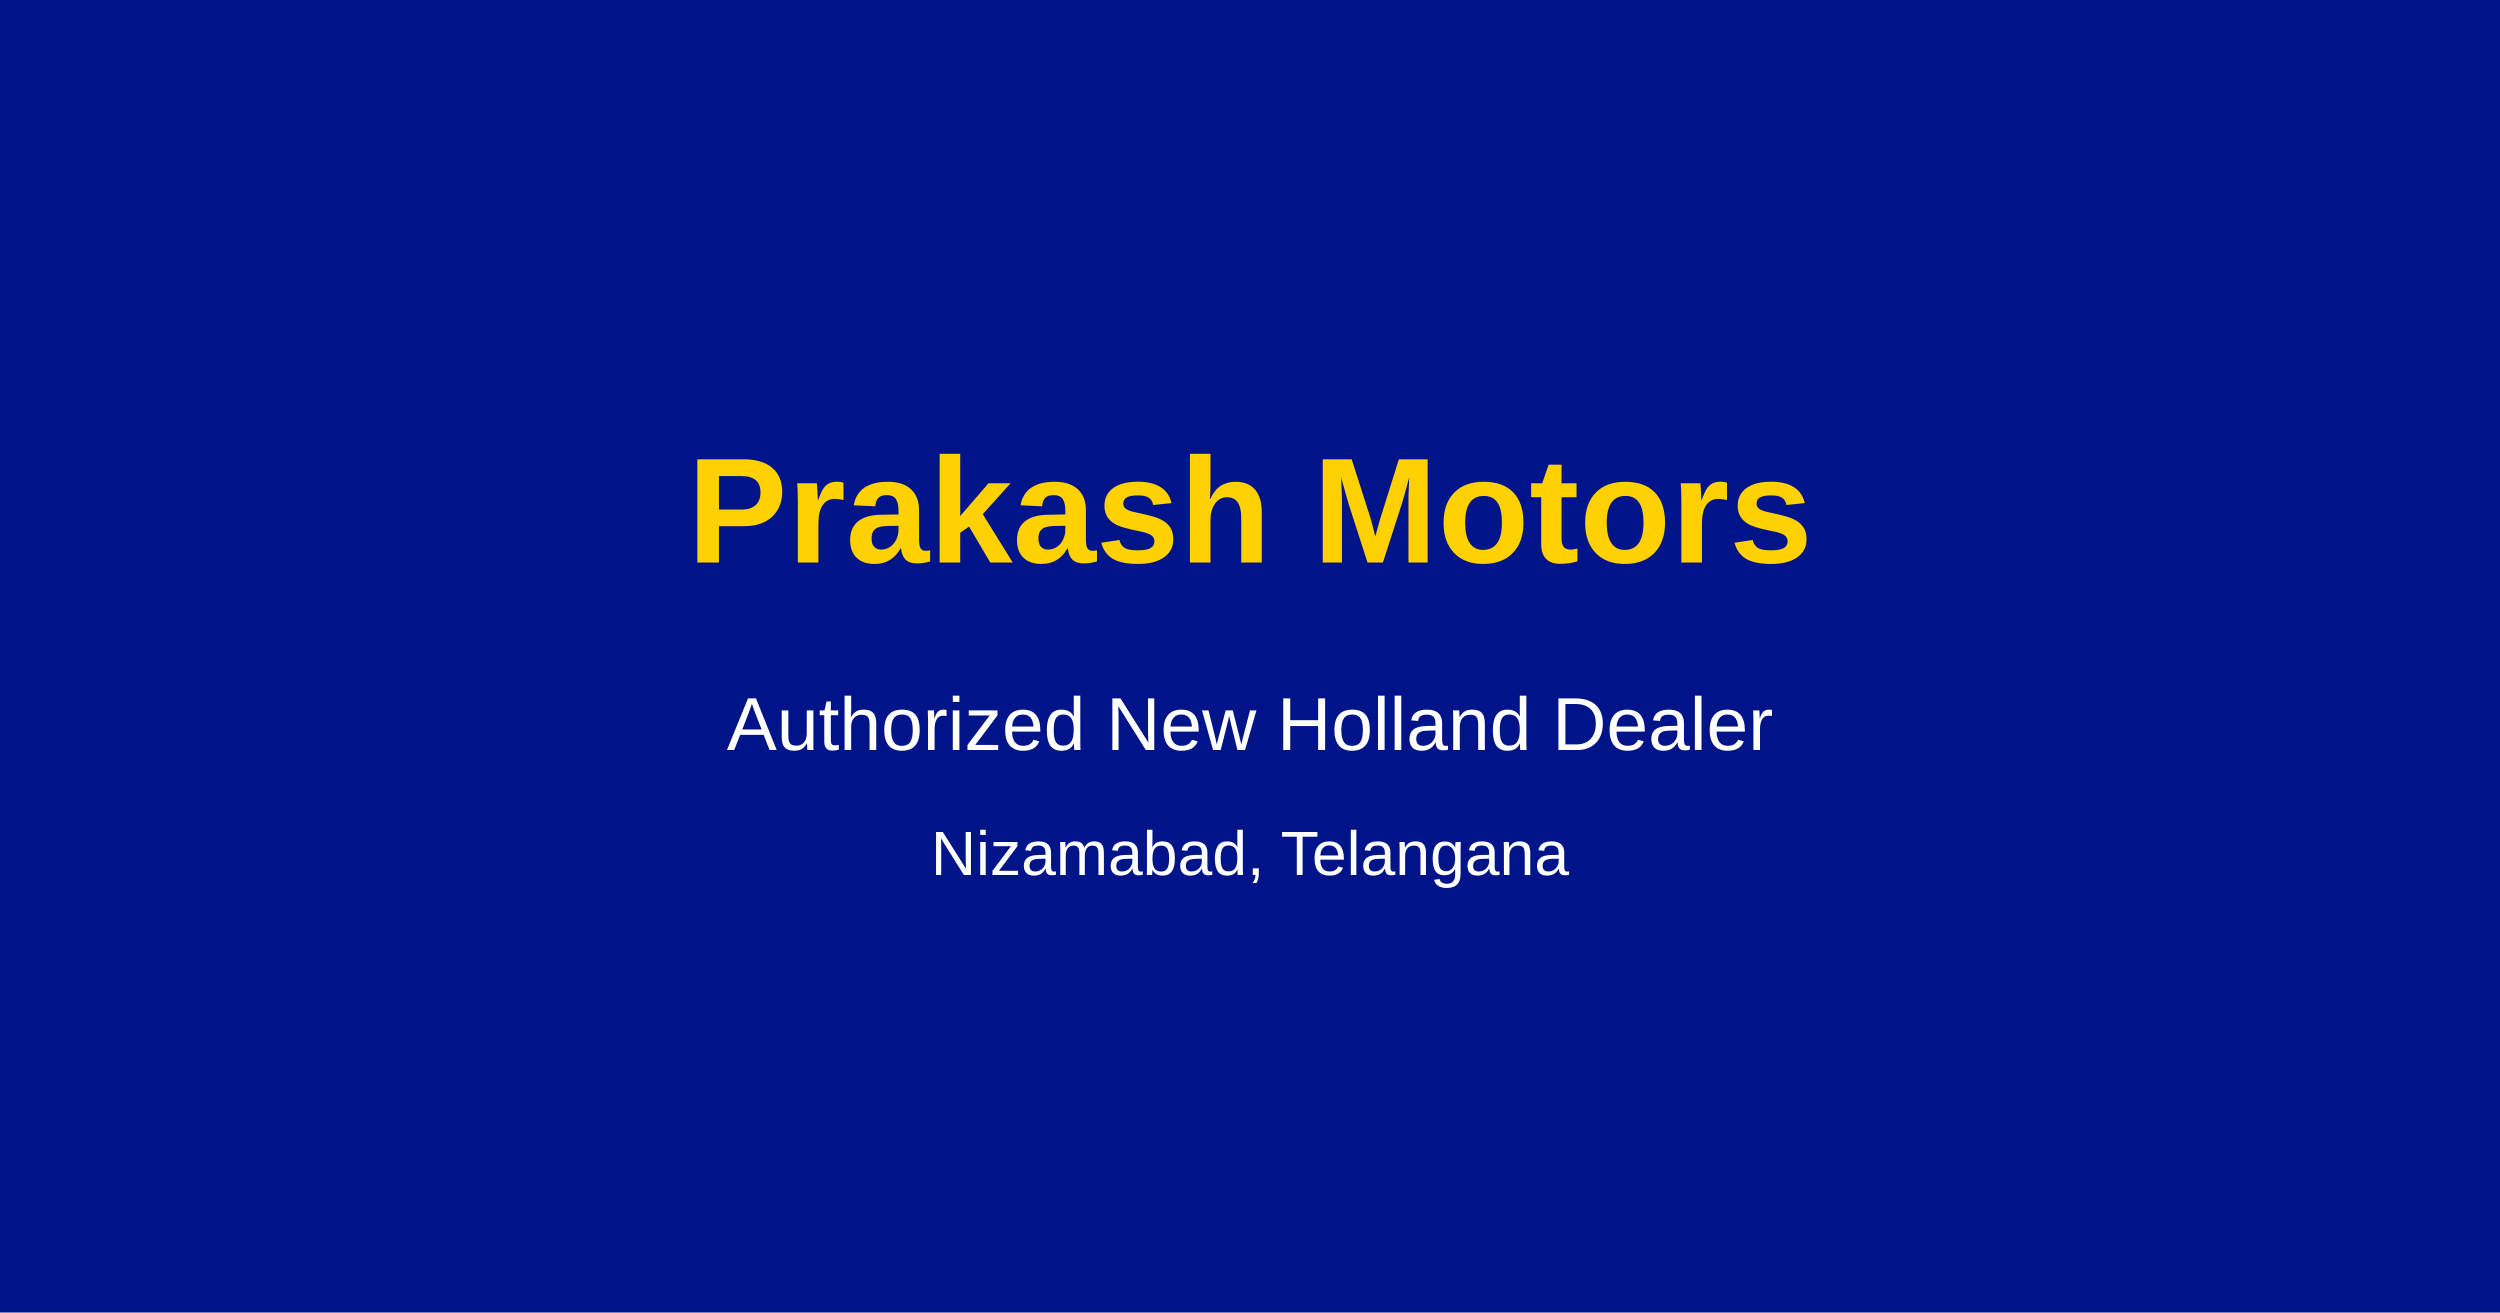
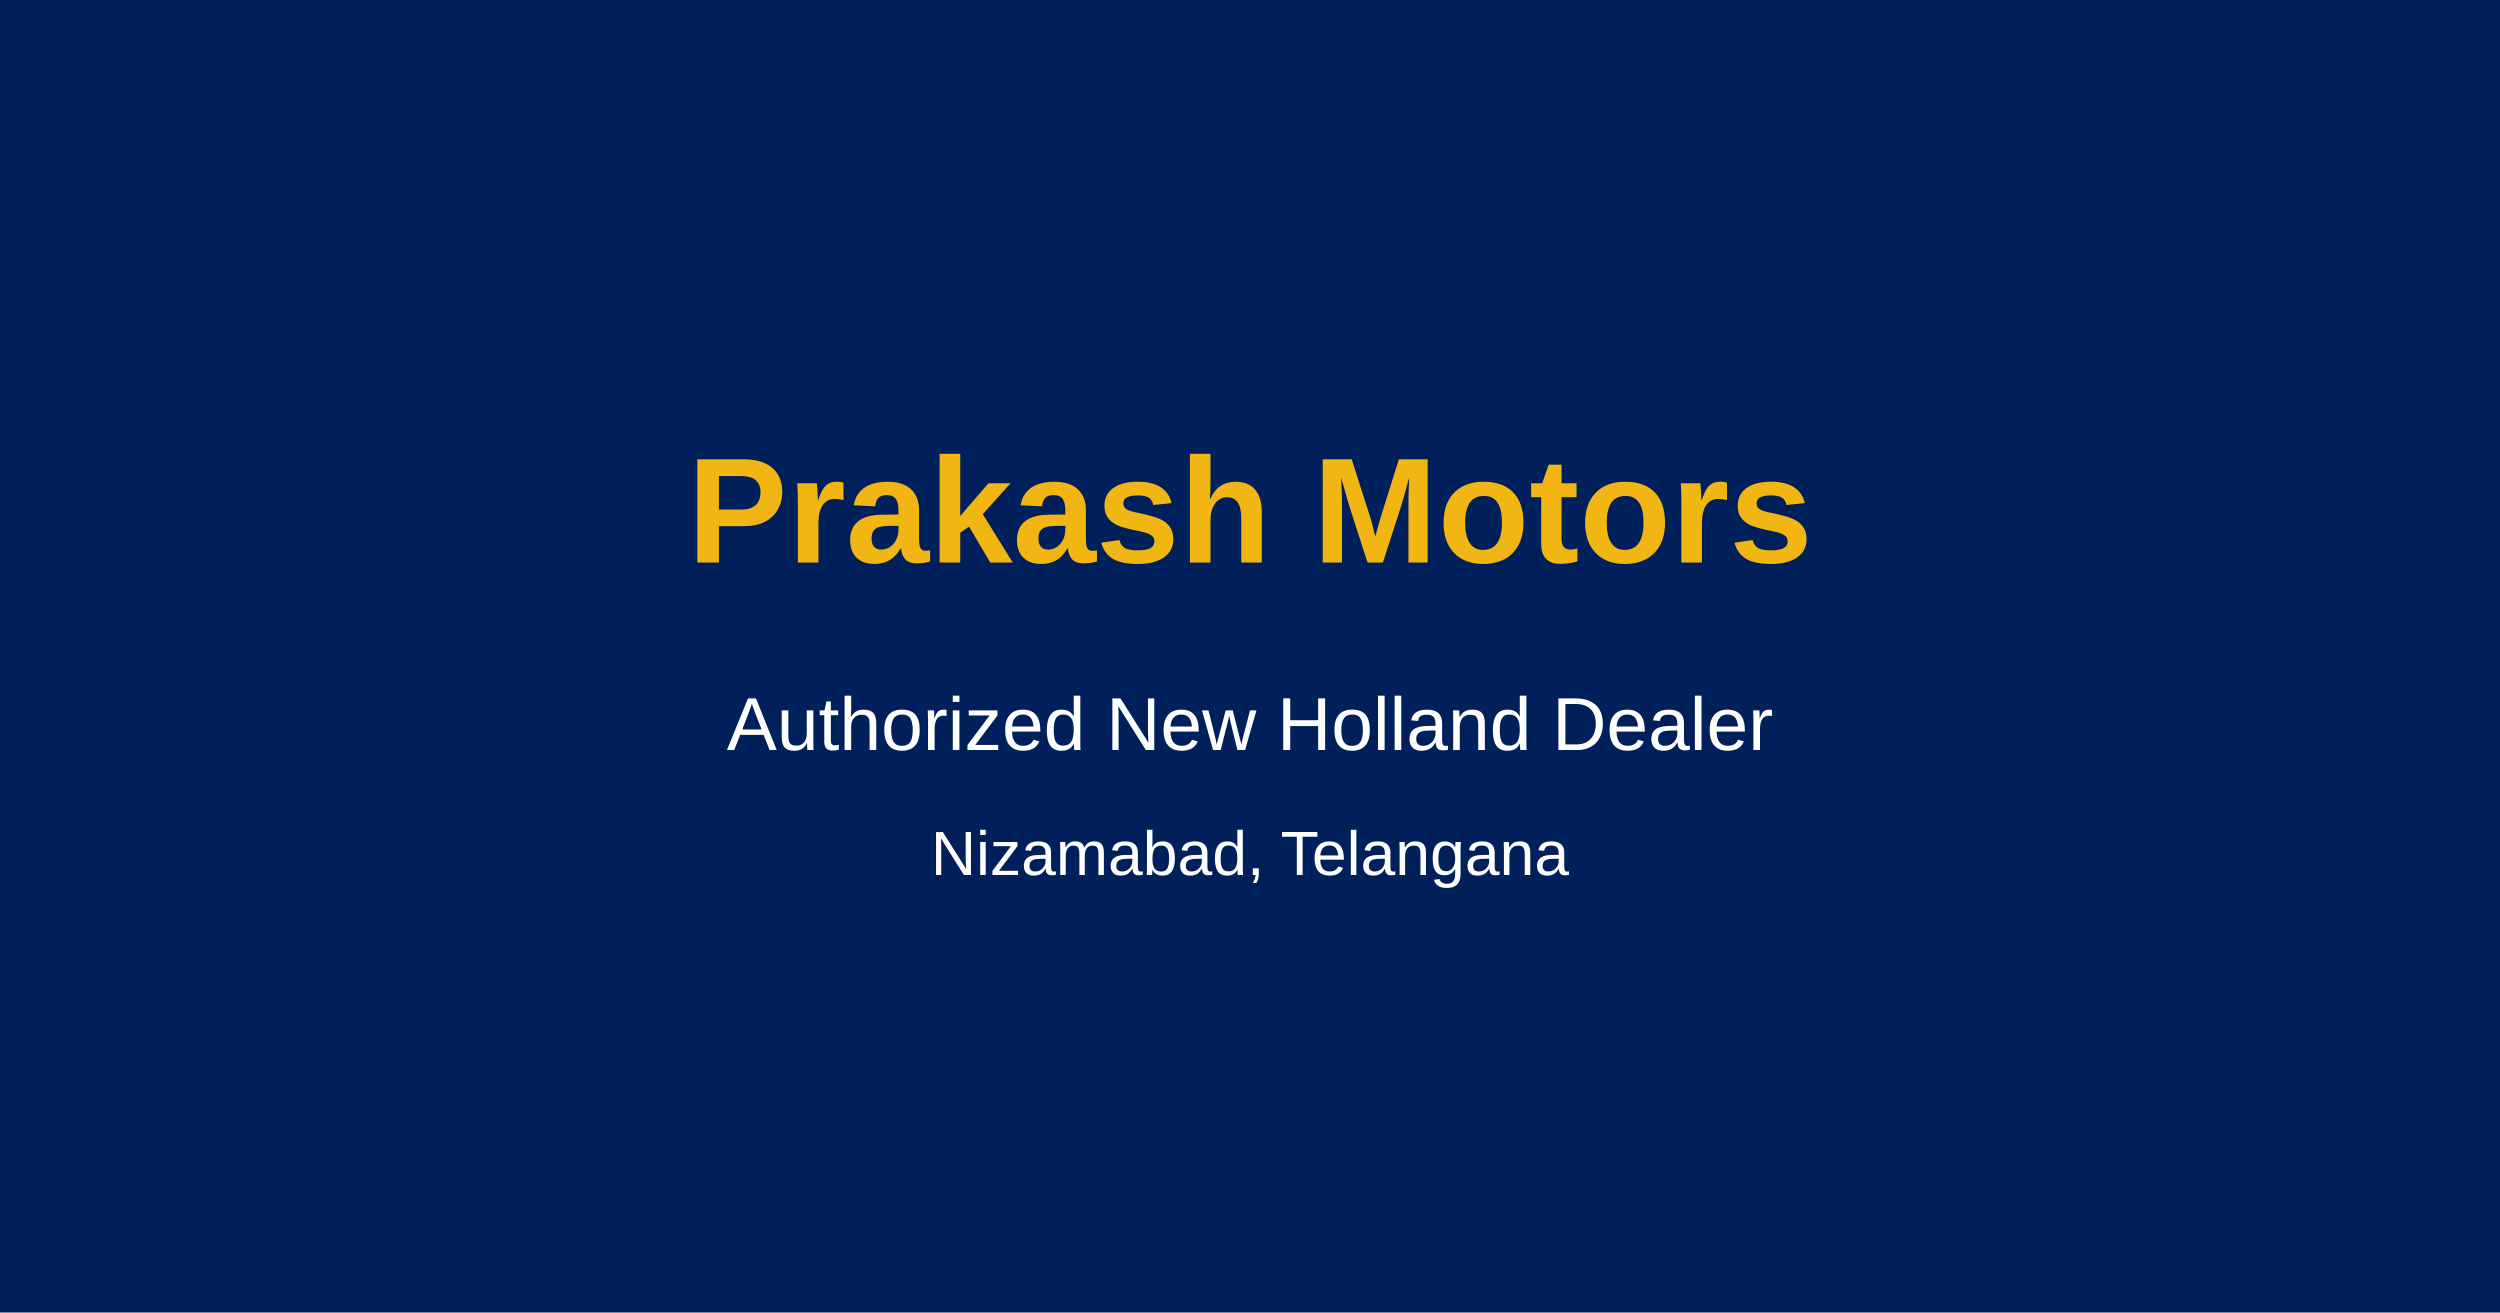
<svg xmlns="http://www.w3.org/2000/svg" width="1200" height="630" viewBox="0 0 1200 630">
-   <rect width="1200" height="630" fill="#001489" />
-   <text x="600" y="270" font-family="Arial,sans-serif" font-size="72" font-weight="bold" fill="#FFD100" text-anchor="middle">Prakash Motors</text>
+   <rect width="1200" height="630" fill="#00205B" />
+   <text x="600" y="270" font-family="Arial,sans-serif" font-size="72" font-weight="bold" fill="#F1B514" text-anchor="middle">Prakash Motors</text>
  <text x="600" y="360" font-family="Arial,sans-serif" font-size="36" fill="#ffffff" text-anchor="middle">Authorized New Holland Dealer</text>
  <text x="600" y="420" font-family="Arial,sans-serif" font-size="30" fill="#ffffff" text-anchor="middle">Nizamabad, Telangana</text>
</svg>
